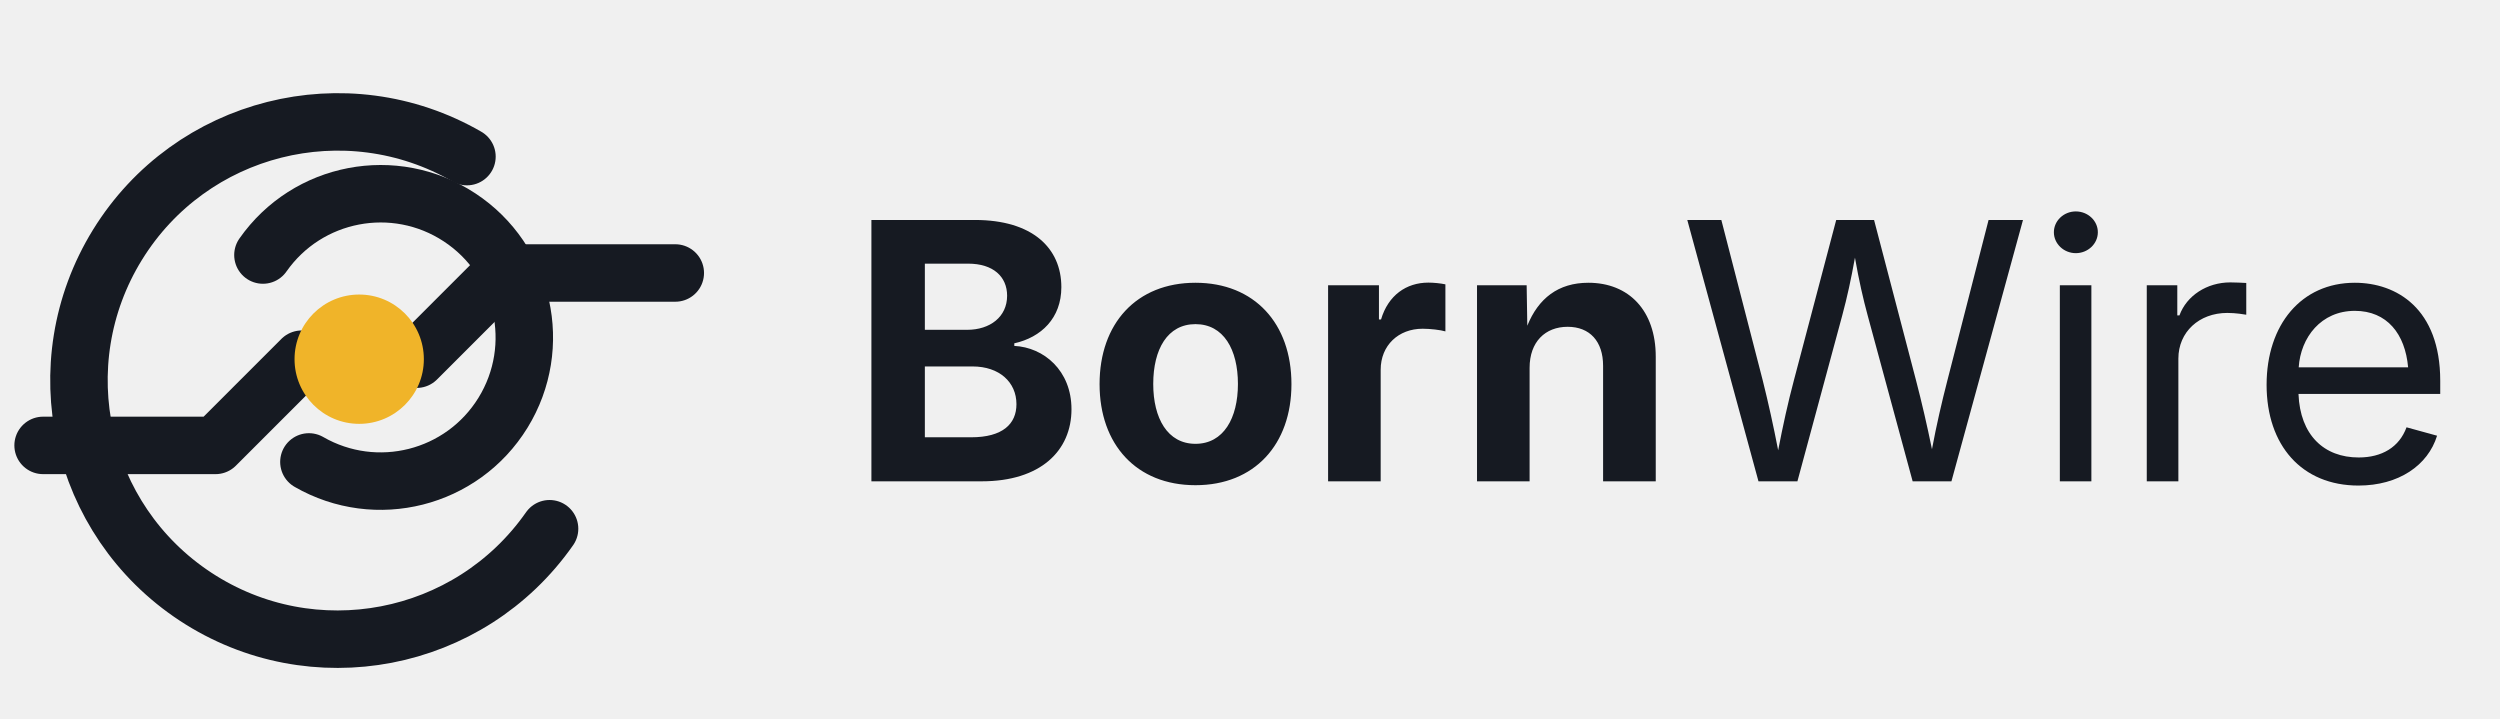
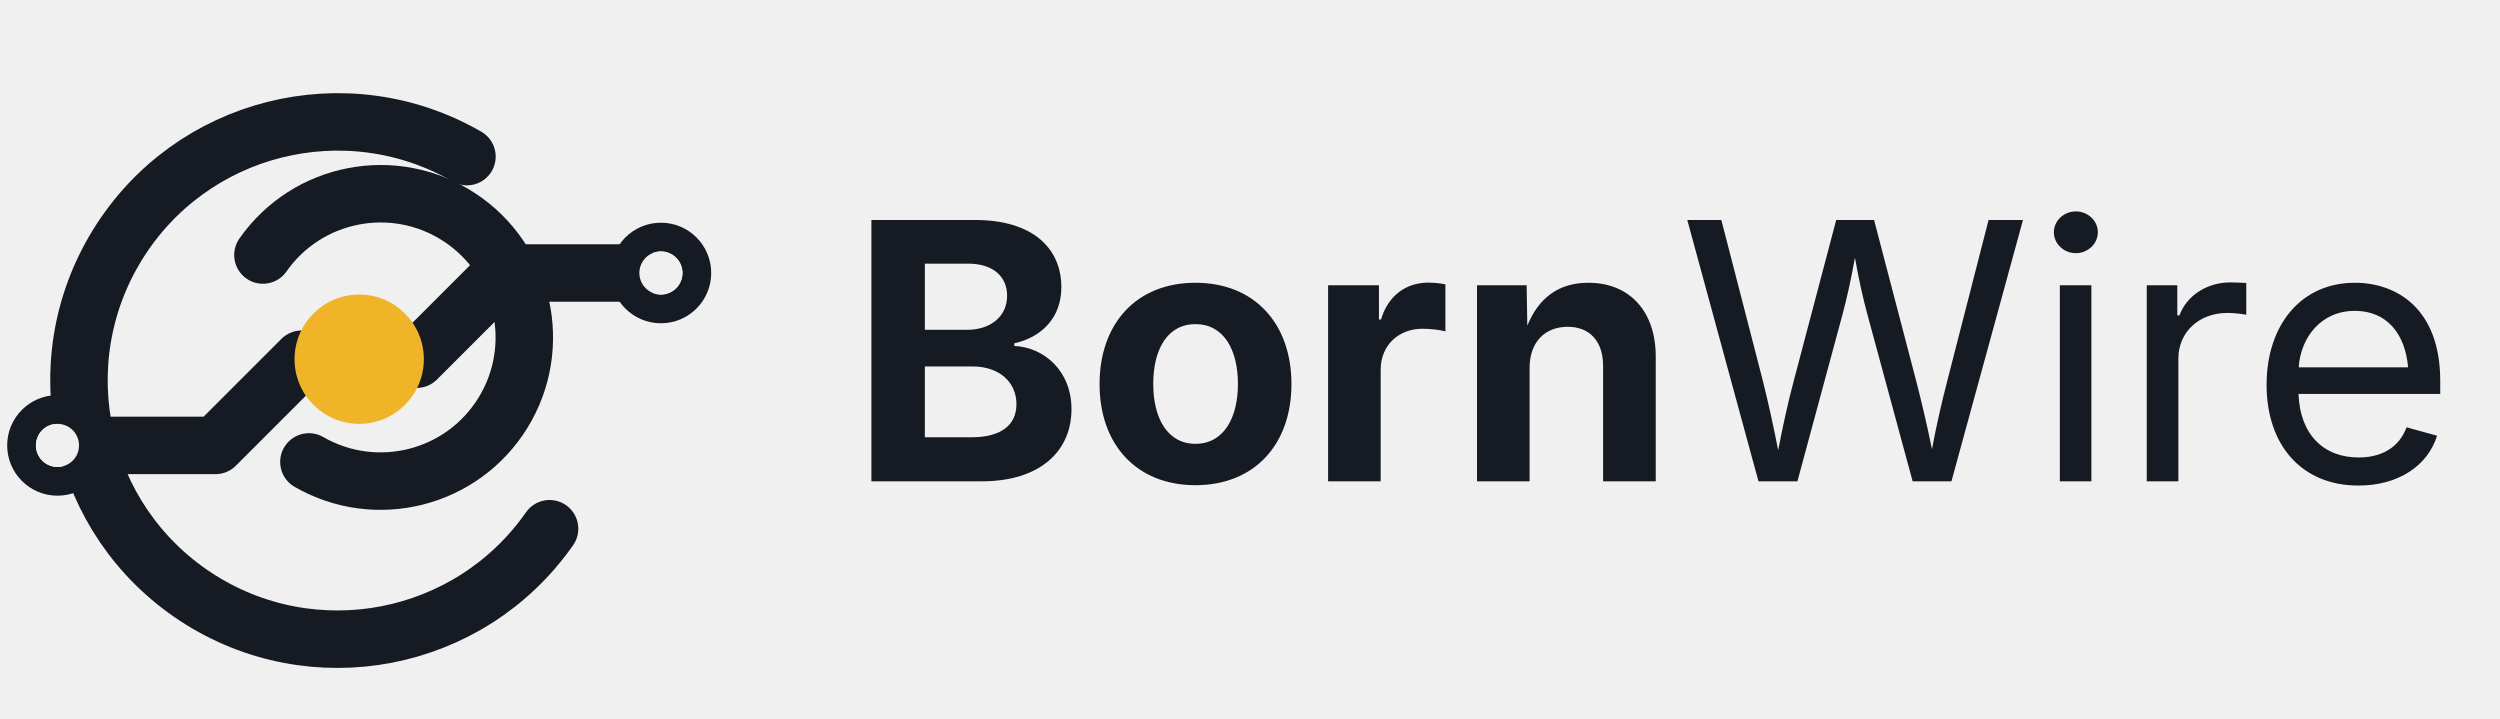
<svg xmlns="http://www.w3.org/2000/svg" viewBox="0 0 348 100" width="348" height="100">
-   <g fill="none" stroke="#161a22" stroke-width="8" stroke-linecap="round" stroke-linejoin="round">
-     <path d="M76.5 73.6A36 36 0 1 1 65.0 21.8" />
-     <path d="M36.6 35.5A20 20 0 1 1 43.0 64.3" />
-     <path d="M6 62H30L42 50H58L70 38H94" />
+   <mask id="loet7" maskUnits="userSpaceOnUse" x="-10" y="-10" width="120" height="120">
+     <rect x="-10" y="-10" width="120" height="120" fill="#fff" />
+     <circle cx="8" cy="62" r="3" fill="#000" />
+     <circle cx="92" cy="38" r="3" fill="#000" />
+   </mask>
+   <g mask="url(#loet7)">
+     <g fill="none" stroke="#161a22" stroke-width="8" stroke-linecap="round" stroke-linejoin="round">
+       <path d="M76.5 73.6A36 36 0 1 1 65.0 21.8" />
+       <path d="M36.6 35.5A20 20 0 1 1 43.0 64.3" />
+       <path d="M12 62H30L42 50H58L70 38H88" />
+     </g>
+     <g fill="none" stroke="#161a22" stroke-width="4">
+       <circle cx="8" cy="62" r="5" />
+       <circle cx="92" cy="38" r="5" />
+     </g>
  </g>
  <circle cx="50" cy="50" r="9" fill="#f0b429" />
  <path d="M121.3 67H136.65C144.86 67 149.15 62.73 149.15 56.97C149.15 51.57 145.29 48.35 141.19 48.15V47.79C144.93 46.96 147.74 44.29 147.74 39.97C147.74 34.53 143.71 30.62 135.72 30.62H121.3ZM128.74 60.87V51.01H135.38C139.12 51.01 141.49 53.21 141.49 56.26C141.49 59.02 139.56 60.87 135.19 60.87ZM128.74 45.91V36.7H134.77C138.26 36.7 140.19 38.51 140.19 41.17C140.19 44.1 137.82 45.91 134.63 45.91ZM166.41 67.54C174.62 67.54 179.77 61.87 179.77 53.47C179.77 45.03 174.62 39.36 166.41 39.36C158.19 39.36 153.06 45.03 153.06 53.47C153.06 61.87 158.19 67.54 166.41 67.54ZM166.41 61.78C162.51 61.78 160.53 58.21 160.53 53.45C160.53 48.62 162.51 45.12 166.41 45.12C170.32 45.12 172.32 48.64 172.32 53.45C172.32 58.21 170.32 61.78 166.41 61.78ZM184.87 67H192.19V51.47C192.19 48.08 194.66 45.76 198.03 45.76C199.1 45.76 200.54 45.93 201.2 46.13V39.58C200.54 39.44 199.59 39.34 198.83 39.34C195.76 39.34 193.24 41.1 192.24 44.47H191.95V39.71H184.87ZM212.92 51.2C212.92 47.59 215.09 45.49 218.22 45.49C221.3 45.49 223.15 47.52 223.15 50.91V67H230.48V49.64C230.48 43.25 226.76 39.36 221.1 39.36C216.9 39.36 214.14 41.54 212.6 45.34L212.51 39.71H205.6V67H212.92Z" fill="#161a22" />
  <path d="M244.78 67H250.2L256.43 43.95C257.14 41.32 257.67 38.85 258.21 35.87C258.77 39.07 259.36 41.63 259.99 43.95L266.24 67H271.64L281.6 30.62H276.81L271.08 52.94C270.29 56.01 269.56 59.16 268.93 62.53C268.24 59.16 267.51 56.01 266.71 52.94L260.87 30.62H255.6L249.71 52.94C248.88 56.06 248.18 59.26 247.52 62.68C246.86 59.26 246.15 56.06 245.37 52.94L239.61 30.62H234.87ZM286.73 67H291.12V39.71H286.73ZM288.95 35.24C290.63 35.24 292.02 33.94 292.02 32.33C292.02 30.72 290.63 29.43 288.95 29.43C287.29 29.43 285.9 30.72 285.9 32.33C285.9 33.94 287.29 35.24 288.95 35.24ZM298.83 67H303.23V49.91C303.23 46.22 306.11 43.56 310.04 43.56C311.21 43.56 312.41 43.76 312.68 43.81V39.39C312.17 39.36 311.09 39.31 310.46 39.31C307.21 39.31 304.38 41.15 303.38 43.9H303.08V39.71H298.83ZM328.3 67.59C333.89 67.59 337.97 64.78 339.24 60.65L334.99 59.48C333.97 62.26 331.55 63.68 328.33 63.68C323.49 63.68 320.17 60.55 319.95 54.84H339.68V53.01C339.68 42.93 333.58 39.36 327.79 39.36C320.34 39.36 315.51 45.2 315.51 53.57C315.51 61.97 320.39 67.59 328.3 67.59ZM319.98 51.13C320.25 46.96 323.1 43.27 327.79 43.27C332.28 43.27 334.8 46.49 335.21 51.13Z" fill="#161a22" />
</svg>
